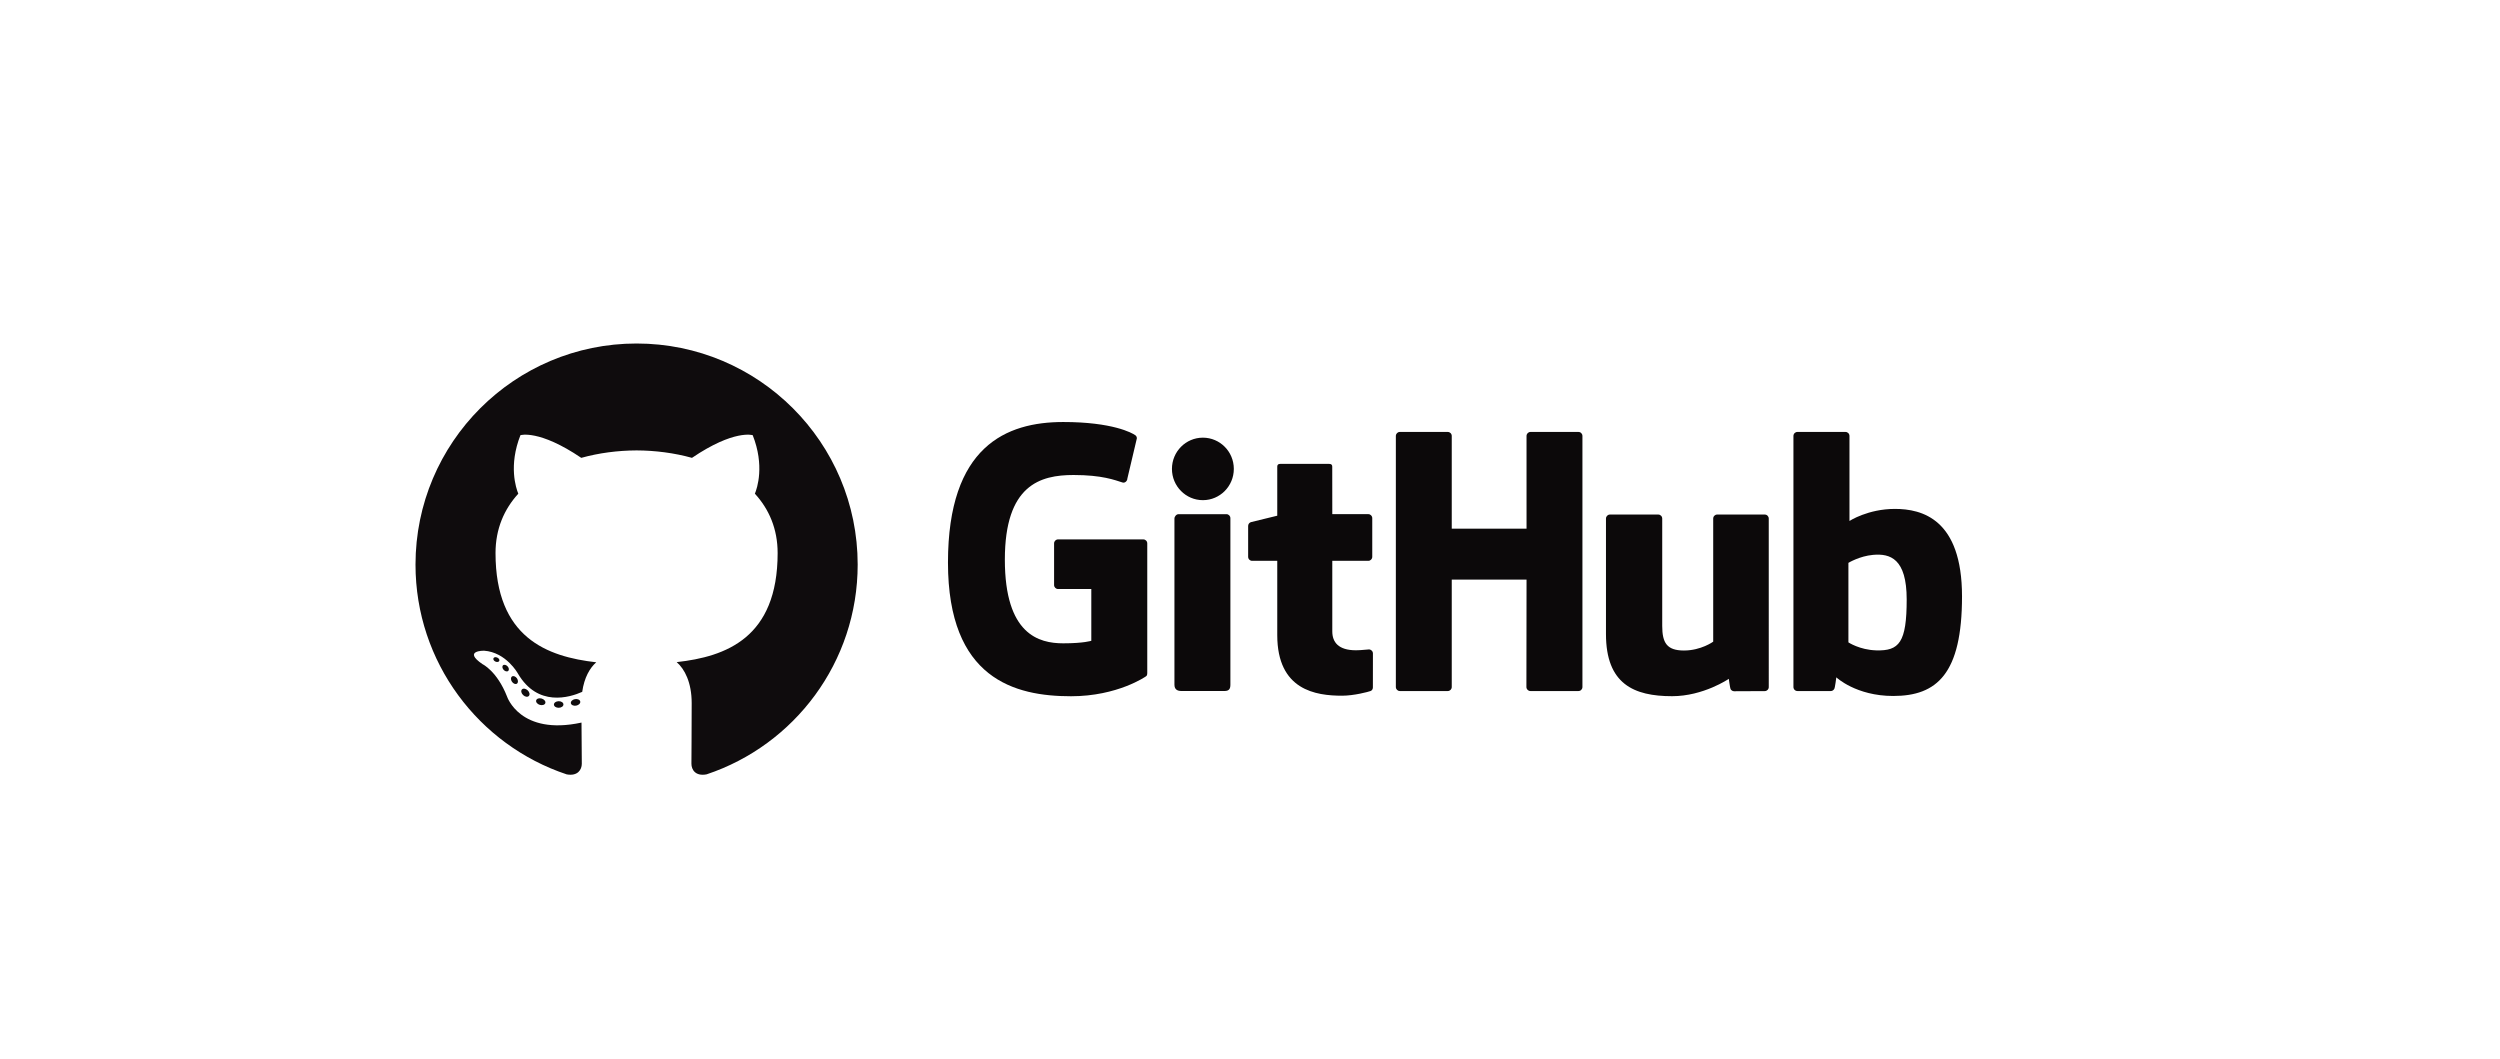
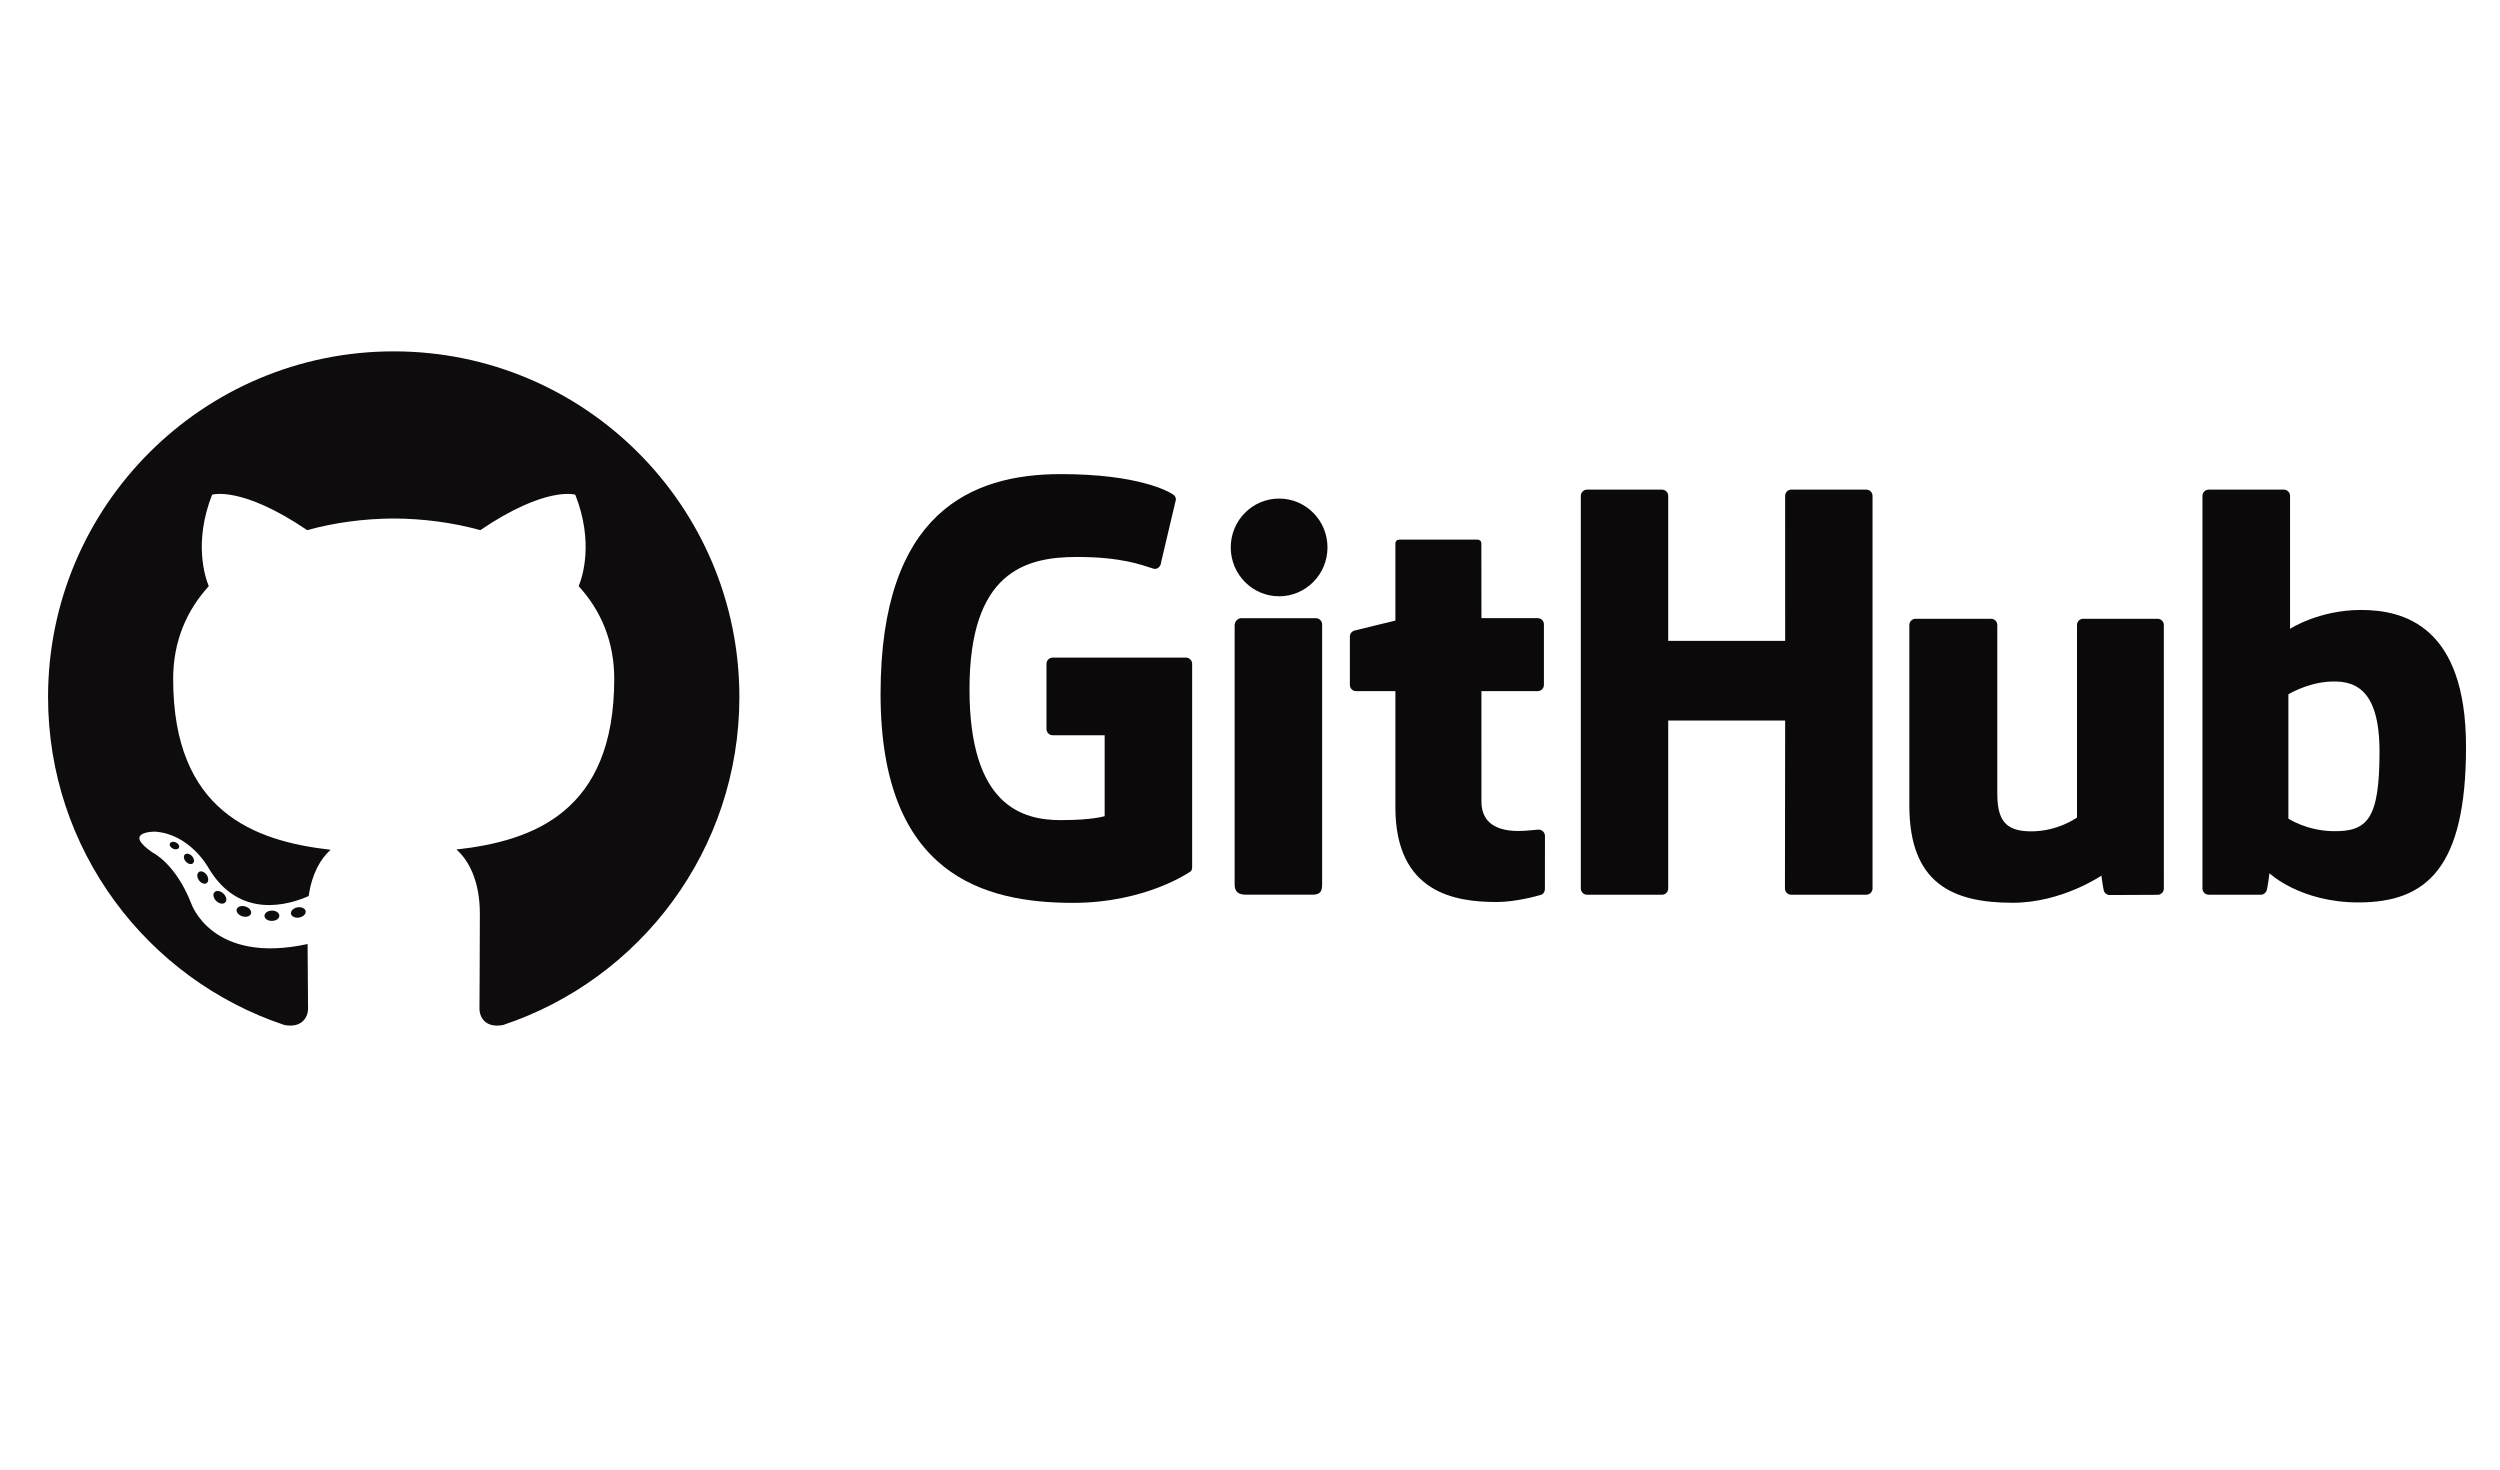
- <svg xmlns="http://www.w3.org/2000/svg" version="1.1" id="Ebene_1" x="0px" y="0px" width="703.571px" height="297.857px" viewBox="0 0 703.571 297.857" enable-background="new 0 0 703.571 297.857" xml:space="preserve">
+ <svg xmlns="http://www.w3.org/2000/svg" version="1.1" id="Ebene_1" x="0px" y="0px" width="450px" height="264.429px" viewBox="108.285 33.428 450 264.429" enable-background="new 108.285 33.428 450 264.429" xml:space="preserve">
  <g>
-     <path fill="#0C090A" d="M321.752,151.8h-23.982c-0.618,0-1.12,0.501-1.12,1.121v11.725c0,0.619,0.502,1.123,1.12,1.123h9.355   v14.566c0,0-2.101,0.715-7.908,0.715c-6.852,0-16.423-2.502-16.423-23.549c0-21.051,9.967-23.821,19.323-23.821   c8.1,0,11.59,1.425,13.81,2.112c0.698,0.214,1.343-0.48,1.343-1.099l2.675-11.329c0-0.29-0.097-0.64-0.428-0.876   c-0.902-0.643-6.402-3.721-20.299-3.721c-16.01,0-32.432,6.811-32.432,39.554c0,32.742,18.802,37.623,34.646,37.623   c13.119,0,21.077-5.605,21.077-5.605c0.328-0.18,0.363-0.641,0.363-0.85V152.92C322.872,152.301,322.371,151.8,321.752,151.8z" />
-     <path fill="#0C090A" d="M445.341,122.69c0-0.624-0.493-1.128-1.112-1.128h-13.503c-0.617,0-1.118,0.504-1.118,1.128   c0,0.002,0.004,26.094,0.004,26.094h-21.048V122.69c0-0.624-0.497-1.128-1.114-1.128h-13.502c-0.614,0-1.116,0.504-1.116,1.128   v70.656c0,0.625,0.502,1.131,1.116,1.131h13.502c0.617,0,1.114-0.506,1.114-1.131v-30.221h21.048c0,0-0.037,30.219-0.037,30.221   c0,0.625,0.501,1.131,1.118,1.131h13.534c0.62,0,1.113-0.506,1.114-1.131V122.69z" />
+     <path fill="#0C090A" d="M321.752,151.8H297.77c-0.618,0-1.12,0.502-1.12,1.121v11.726c0,0.619,0.502,1.123,1.12,1.123h9.355v14.565   c0,0-2.102,0.715-7.908,0.715c-6.852,0-16.423-2.502-16.423-23.549c0-21.051,9.967-23.82,19.322-23.82   c8.101,0,11.591,1.425,13.811,2.111c0.698,0.214,1.343-0.479,1.343-1.099l2.675-11.329c0-0.29-0.097-0.64-0.428-0.876   c-0.902-0.643-6.402-3.721-20.299-3.721c-16.01,0-32.432,6.811-32.432,39.554c0,32.742,18.802,37.623,34.646,37.623   c13.119,0,21.077-5.605,21.077-5.605c0.328-0.18,0.362-0.641,0.362-0.85V152.92C322.871,152.302,322.37,151.8,321.752,151.8z" />
+     <path fill="#0C090A" d="M445.341,122.69c0-0.624-0.493-1.128-1.112-1.128h-13.503c-0.617,0-1.118,0.504-1.118,1.128   c0,0.002,0.004,26.094,0.004,26.094h-21.048V122.69c0-0.624-0.497-1.128-1.114-1.128h-13.502c-0.614,0-1.116,0.504-1.116,1.128   v70.656c0,0.625,0.503,1.131,1.116,1.131h13.502c0.617,0,1.114-0.506,1.114-1.131v-30.222h21.048c0,0-0.037,30.22-0.037,30.222   c0,0.625,0.501,1.131,1.118,1.131h13.534c0.62,0,1.113-0.506,1.114-1.131V122.69L445.341,122.69z" />
    <g>
      <g>
-         <path fill="#0C090A" d="M347.232,131.962c0-4.863-3.898-8.791-8.708-8.791c-4.804,0-8.705,3.928-8.705,8.791     c0,4.857,3.901,8.797,8.705,8.797C343.334,140.759,347.232,136.819,347.232,131.962z" />
-         <path fill="#0C090A" d="M346.268,178.442c0-1.809,0-32.615,0-32.615c0-0.619-0.5-1.126-1.118-1.126h-13.46     c-0.618,0-1.17,0.637-1.17,1.256c0,0,0,39.247,0,46.729c0,1.373,0.855,1.781,1.963,1.781c0,0,5.745,0,12.127,0     c1.332,0,1.658-0.654,1.658-1.803C346.268,190.159,346.268,180.348,346.268,178.442z" />
+         <path fill="#0C090A" d="M347.232,131.962c0-4.862-3.897-8.791-8.708-8.791c-4.804,0-8.705,3.929-8.705,8.791     c0,4.857,3.901,8.798,8.705,8.798C343.334,140.76,347.232,136.819,347.232,131.962z" />
+         <path fill="#0C090A" d="M346.268,178.442c0-1.81,0-32.615,0-32.615c0-0.619-0.5-1.126-1.118-1.126h-13.46     c-0.618,0-1.17,0.637-1.17,1.256c0,0,0,39.247,0,46.729c0,1.373,0.855,1.78,1.963,1.78c0,0,5.745,0,12.127,0     c1.332,0,1.658-0.653,1.658-1.803C346.268,190.159,346.268,180.348,346.268,178.442z" />
      </g>
    </g>
-     <path fill="#0C090A" d="M496.657,144.807H483.26c-0.616,0-1.116,0.507-1.116,1.13v34.646c0,0-3.404,2.49-8.235,2.49   s-6.112-2.191-6.112-6.922c0-4.736,0-30.214,0-30.214c0-0.623-0.5-1.13-1.114-1.13h-13.6c-0.614,0-1.117,0.507-1.117,1.13   c0,0,0,18.45,0,32.501s7.831,17.49,18.605,17.49c8.838,0,15.964-4.885,15.964-4.885s0.341,2.574,0.493,2.879   c0.153,0.305,0.553,0.613,0.986,0.613l8.65-0.039c0.614,0,1.117-0.508,1.117-1.129l-0.004-47.431   C497.777,145.314,497.274,144.807,496.657,144.807z" />
-     <path fill="#0C090A" d="M533.28,143.221c-7.609,0-12.786,3.396-12.786,3.396V122.69c0-0.624-0.499-1.128-1.114-1.128h-13.541   c-0.616,0-1.116,0.504-1.116,1.128v70.656c0,0.625,0.5,1.131,1.118,1.131c0.002,0,9.392,0,9.395,0c0.423,0,0.743-0.217,0.98-0.6   c0.232-0.379,0.571-3.258,0.571-3.258s5.536,5.248,16.018,5.248c12.306,0,19.363-6.242,19.363-28.021   S540.896,143.221,533.28,143.221z M527.996,183.032c-4.648-0.143-7.801-2.252-7.801-2.252v-22.375c0,0,3.111-1.906,6.927-2.248   c4.825-0.431,9.474,1.026,9.474,12.537C536.596,180.831,534.498,183.227,527.996,183.032z" />
-     <path fill="#0C090A" d="M385.075,144.695h-10.129c0,0-0.015-13.379-0.015-13.381c0-0.507-0.262-0.76-0.847-0.76h-13.803   c-0.537,0-0.824,0.236-0.824,0.752v13.828c0,0-6.918,1.669-7.386,1.804c-0.464,0.135-0.808,0.565-0.808,1.077v8.69   c0,0.624,0.499,1.129,1.117,1.129h7.077c0,0,0,9.088,0,20.904c0,15.527,10.891,17.053,18.24,17.053c3.357,0,7.374-1.08,8.037-1.324   c0.401-0.146,0.635-0.564,0.635-1.014l0.011-9.559c0-0.623-0.525-1.129-1.118-1.129c-0.592,0-2.101,0.242-3.655,0.242   c-4.976,0-6.661-2.314-6.661-5.309c0-2.992-0.002-19.865-0.002-19.865h10.131c0.617,0,1.117-0.505,1.117-1.129v-10.884   C386.192,145.197,385.692,144.695,385.075,144.695z" />
+     <path fill="#0C090A" d="M496.656,144.807H483.26c-0.616,0-1.116,0.507-1.116,1.13v34.646c0,0-3.404,2.49-8.235,2.49   s-6.111-2.191-6.111-6.922c0-4.736,0-30.214,0-30.214c0-0.623-0.5-1.13-1.114-1.13h-13.601c-0.613,0-1.116,0.507-1.116,1.13   c0,0,0,18.45,0,32.501s7.831,17.49,18.604,17.49c8.838,0,15.964-4.886,15.964-4.886s0.342,2.574,0.493,2.879   c0.153,0.306,0.553,0.613,0.986,0.613l8.649-0.039c0.614,0,1.117-0.508,1.117-1.129l-0.004-47.431   C497.777,145.314,497.274,144.807,496.656,144.807z" />
+     <path fill="#0C090A" d="M533.28,143.221c-7.608,0-12.786,3.396-12.786,3.396V122.69c0-0.624-0.499-1.128-1.113-1.128h-13.541   c-0.616,0-1.116,0.504-1.116,1.128v70.656c0,0.625,0.5,1.131,1.118,1.131c0.002,0,9.392,0,9.395,0c0.423,0,0.743-0.217,0.98-0.601   c0.231-0.379,0.57-3.258,0.57-3.258s5.536,5.248,16.019,5.248c12.306,0,19.363-6.242,19.363-28.021   C552.168,146.067,540.896,143.221,533.28,143.221z M527.995,183.032c-4.647-0.143-7.801-2.252-7.801-2.252v-22.375   c0,0,3.111-1.906,6.927-2.248c4.825-0.431,9.475,1.026,9.475,12.537C536.596,180.831,534.497,183.227,527.995,183.032z" />
+     <path fill="#0C090A" d="M385.074,144.695h-10.129c0,0-0.015-13.379-0.015-13.381c0-0.507-0.262-0.76-0.847-0.76h-13.804   c-0.537,0-0.824,0.235-0.824,0.752v13.828c0,0-6.918,1.669-7.386,1.804c-0.464,0.135-0.808,0.564-0.808,1.077v8.689   c0,0.624,0.499,1.129,1.117,1.129h7.076c0,0,0,9.088,0,20.904c0,15.527,10.892,17.053,18.24,17.053c3.357,0,7.374-1.08,8.037-1.324   c0.401-0.146,0.635-0.563,0.635-1.014l0.012-9.559c0-0.623-0.525-1.129-1.118-1.129c-0.592,0-2.102,0.241-3.655,0.241   c-4.976,0-6.661-2.313-6.661-5.309c0-2.992-0.002-19.865-0.002-19.865h10.131c0.617,0,1.117-0.505,1.117-1.129V145.82   C386.192,145.197,385.692,144.695,385.074,144.695z" />
  </g>
  <g>
-     <path fill-rule="evenodd" clip-rule="evenodd" fill="#0F0C0D" d="M179.155,96.673c-34.359,0-62.22,27.855-62.22,62.217   c0,27.49,17.827,50.812,42.549,59.04c3.109,0.575,4.252-1.351,4.252-2.994c0-1.483-0.058-6.386-0.084-11.583   c-17.31,3.763-20.962-7.342-20.962-7.342c-2.829-7.191-6.908-9.104-6.908-9.104c-5.645-3.861,0.426-3.783,0.426-3.783   c6.247,0.438,9.537,6.413,9.537,6.413c5.55,9.511,14.555,6.762,18.107,5.172c0.558-4.021,2.169-6.768,3.95-8.321   c-13.82-1.571-28.348-6.908-28.348-30.748c0-6.792,2.431-12.343,6.411-16.701c-0.646-1.567-2.777-7.895,0.602-16.465   c0,0,5.226-1.672,17.115,6.378c4.962-1.379,10.285-2.069,15.574-2.094c5.286,0.024,10.613,0.714,15.585,2.094   c11.877-8.05,17.093-6.378,17.093-6.378c3.387,8.57,1.258,14.897,0.612,16.465c3.988,4.358,6.403,9.909,6.403,16.701   c0,23.898-14.555,29.158-28.41,30.7c2.231,1.93,4.22,5.717,4.22,11.521c0,8.325-0.072,15.026-0.072,17.075   c0,1.655,1.121,3.596,4.274,2.986c24.708-8.237,42.513-31.552,42.513-59.032C241.372,124.528,213.515,96.673,179.155,96.673z" />
-     <path fill="#0F0C0D" d="M140.501,186.004c-0.137,0.31-0.624,0.402-1.066,0.188c-0.453-0.203-0.704-0.623-0.56-0.934   c0.135-0.317,0.622-0.406,1.073-0.195C140.399,185.268,140.657,185.694,140.501,186.004L140.501,186.004z M139.735,185.437" />
-     <path fill="#0F0C0D" d="M143.021,188.815c-0.296,0.274-0.877,0.147-1.27-0.287c-0.409-0.435-0.483-1.015-0.183-1.294   c0.306-0.273,0.869-0.146,1.275,0.288C143.252,187.96,143.331,188.536,143.021,188.815L143.021,188.815z M142.427,188.177" />
-     <path fill="#0F0C0D" d="M145.474,192.397c-0.38,0.266-1.004,0.019-1.391-0.535c-0.38-0.553-0.38-1.217,0.01-1.482   c0.384-0.266,1-0.026,1.391,0.521C145.864,191.463,145.864,192.127,145.474,192.397L145.474,192.397z M145.474,192.397" />
-     <path fill="#0F0C0D" d="M148.834,195.861c-0.34,0.376-1.066,0.273-1.598-0.239c-0.545-0.502-0.696-1.214-0.354-1.59   c0.346-0.377,1.077-0.27,1.612,0.239C149.034,194.772,149.199,195.489,148.834,195.861L148.834,195.861z M148.834,195.861" />
-     <path fill="#0F0C0D" d="M153.471,197.871c-0.151,0.487-0.849,0.709-1.554,0.501c-0.704-0.213-1.165-0.784-1.022-1.275   c0.145-0.491,0.849-0.723,1.557-0.501C153.157,196.808,153.618,197.374,153.471,197.871L153.471,197.871z M153.471,197.871" />
-     <path fill="#0F0C0D" d="M158.564,198.244c0.016,0.513-0.582,0.938-1.32,0.947c-0.745,0.017-1.346-0.398-1.354-0.903   c0-0.52,0.583-0.939,1.328-0.952C157.957,197.322,158.564,197.734,158.564,198.244L158.564,198.244z M158.564,198.244" />
-     <path fill="#0F0C0D" d="M163.301,197.436c0.089,0.501-0.424,1.015-1.159,1.151c-0.722,0.133-1.39-0.177-1.483-0.672   c-0.09-0.514,0.433-1.028,1.155-1.161C162.549,196.627,163.209,196.927,163.301,197.436L163.301,197.436z M163.301,197.436" />
+     <path fill="#0F0C0D" d="M179.155,96.673c-34.358,0-62.22,27.855-62.22,62.218c0,27.489,17.827,50.812,42.549,59.04   c3.109,0.574,4.252-1.352,4.252-2.994c0-1.483-0.058-6.387-0.084-11.583c-17.31,3.763-20.962-7.342-20.962-7.342   c-2.829-7.191-6.908-9.104-6.908-9.104c-5.645-3.861,0.427-3.783,0.427-3.783c6.247,0.438,9.537,6.413,9.537,6.413   c5.55,9.511,14.555,6.762,18.106,5.172c0.559-4.021,2.169-6.768,3.95-8.32c-13.82-1.571-28.348-6.908-28.348-30.748   c0-6.792,2.431-12.344,6.41-16.701c-0.646-1.567-2.776-7.896,0.603-16.465c0,0,5.226-1.672,17.115,6.378   c4.962-1.379,10.285-2.069,15.573-2.095c5.286,0.024,10.613,0.715,15.586,2.095c11.877-8.05,17.093-6.378,17.093-6.378   c3.387,8.569,1.258,14.896,0.611,16.465c3.988,4.357,6.403,9.909,6.403,16.701c0,23.897-14.555,29.157-28.41,30.699   c2.231,1.931,4.221,5.718,4.221,11.521c0,8.325-0.072,15.026-0.072,17.075c0,1.654,1.121,3.596,4.273,2.985   c24.708-8.236,42.514-31.552,42.514-59.031C241.372,124.528,213.515,96.673,179.155,96.673z" />
+     <path fill="#0F0C0D" d="M140.501,186.004c-0.138,0.311-0.624,0.402-1.066,0.188c-0.453-0.203-0.704-0.623-0.56-0.935   c0.135-0.316,0.622-0.405,1.073-0.194C140.399,185.268,140.657,185.694,140.501,186.004L140.501,186.004z" />
+     <path fill="#0F0C0D" d="M143.021,188.815c-0.296,0.273-0.877,0.146-1.27-0.287c-0.409-0.435-0.483-1.015-0.184-1.294   c0.307-0.273,0.869-0.146,1.275,0.288C143.252,187.96,143.331,188.536,143.021,188.815L143.021,188.815z" />
+     <path fill="#0F0C0D" d="M145.474,192.397c-0.38,0.266-1.004,0.019-1.391-0.535c-0.38-0.553-0.38-1.217,0.01-1.482   c0.384-0.266,1-0.025,1.391,0.521C145.864,191.463,145.864,192.127,145.474,192.397L145.474,192.397z" />
+     <path fill="#0F0C0D" d="M148.834,195.861c-0.34,0.376-1.066,0.272-1.599-0.239c-0.545-0.502-0.695-1.214-0.354-1.59   c0.346-0.377,1.077-0.27,1.612,0.239C149.034,194.772,149.199,195.489,148.834,195.861L148.834,195.861z" />
+     <path fill="#0F0C0D" d="M153.471,197.871c-0.151,0.487-0.849,0.709-1.554,0.501c-0.704-0.213-1.165-0.784-1.022-1.274   c0.146-0.491,0.85-0.724,1.558-0.501C153.157,196.808,153.618,197.374,153.471,197.871L153.471,197.871z" />
+     <path fill="#0F0C0D" d="M158.564,198.244c0.017,0.513-0.582,0.938-1.319,0.947c-0.745,0.017-1.347-0.398-1.354-0.903   c0-0.52,0.583-0.938,1.328-0.952C157.957,197.322,158.564,197.734,158.564,198.244L158.564,198.244z" />
+     <path fill="#0F0C0D" d="M163.301,197.436c0.089,0.501-0.424,1.015-1.159,1.15c-0.722,0.134-1.39-0.177-1.482-0.672   c-0.091-0.514,0.433-1.027,1.154-1.161C162.549,196.627,163.209,196.927,163.301,197.436L163.301,197.436z" />
  </g>
</svg>
